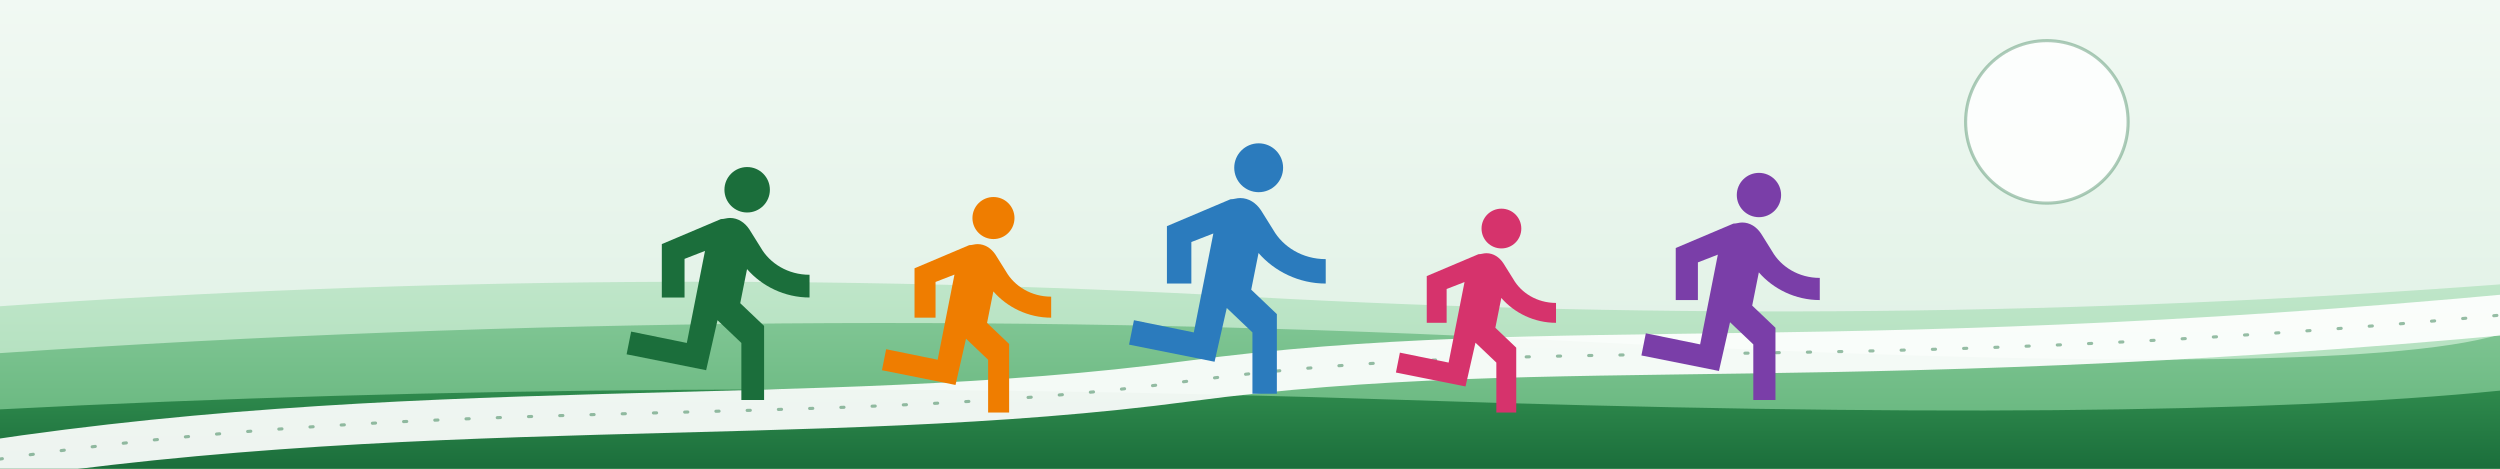
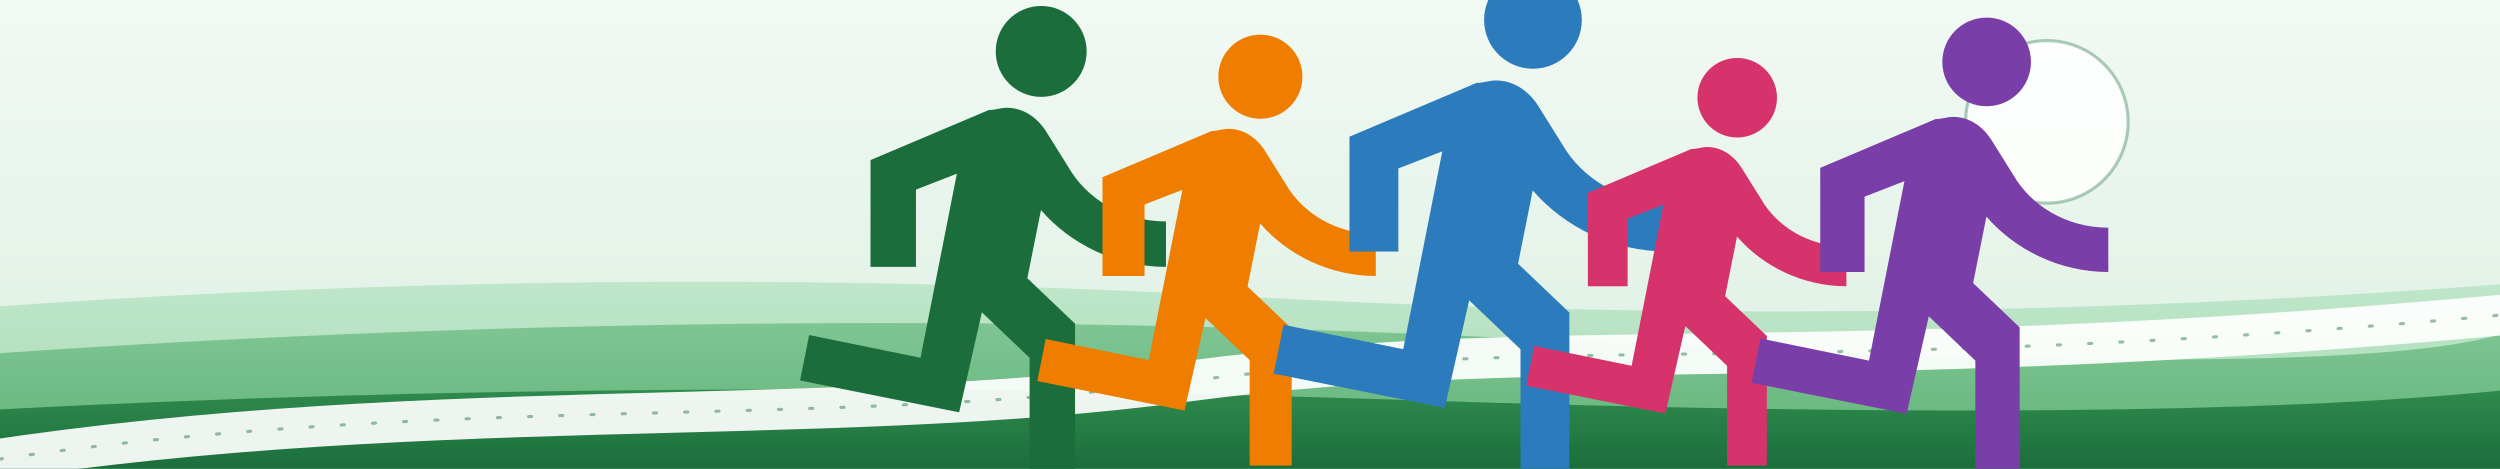
<svg xmlns="http://www.w3.org/2000/svg" viewBox="0 0 1600 300" role="img" aria-label="ランニング仲間をみつけよう" preserveAspectRatio="xMidYMid slice">
  <defs>
    <linearGradient id="sky" x1="0" y1="0" x2="0" y2="1">
      <stop offset="0" stop-color="#f1f9f3" />
      <stop offset="1" stop-color="#dcefe2" />
    </linearGradient>
    <linearGradient id="hill1" x1="0" y1="0" x2="0" y2="1">
      <stop offset="0" stop-color="#bfe6c9" />
      <stop offset="1" stop-color="#a7dbb4" />
    </linearGradient>
    <linearGradient id="hill2" x1="0" y1="0" x2="0" y2="1">
      <stop offset="0" stop-color="#7fc593" />
      <stop offset="1" stop-color="#5fb277" />
    </linearGradient>
    <linearGradient id="hill3" x1="0" y1="0" x2="0" y2="1">
      <stop offset="0" stop-color="#2f8a4d" />
      <stop offset="1" stop-color="#1b6e3b" />
    </linearGradient>
    <symbol id="runner" viewBox="0 0 22 22">
      <circle cx="13.5" cy="3.5" r="2" />
      <path d="M9.89 19.38l1-4.4 2.1 2v6h2v-7.5l-2.1-2 .6-3c1.3 1.5 3.3 2.5 5.5 2.5v-2c-1.9 0-3.5-1-4.3-2.4l-1-1.6c-.4-.6-1-1-1.7-1-.3 0-.5.1-.8.1l-5.2 2.2v4.7h2v-3.4l1.8-.7-1.6 8.1-4.9-1-.4 2 7 1.4z" />
    </symbol>
  </defs>
  <rect width="1600" height="300" fill="url(#sky)" />
  <circle cx="1310" cy="78" r="52" fill="#ffffff" opacity="0.85" />
  <circle cx="1310" cy="78" r="52" fill="none" stroke="#1b6e3b" stroke-width="2" opacity="0.35" />
  <path d="M0 196 Q400 168 800 190 T1600 182 V300 H0 Z" fill="url(#hill1)" />
  <path d="M0 226 Q500 192 1000 218 T1600 214 V300 H0 Z" fill="url(#hill2)" />
  <path d="M0 262 Q420 240 900 256 T1600 250 V300 H0 Z" fill="url(#hill3)" />
  <path d="M-40 300 C 260 250 520 276 760 244 C 1000 212 1180 244 1660 196" fill="none" stroke="#ffffff" stroke-width="26" stroke-linecap="round" opacity="0.92" />
  <path d="M-40 300 C 260 250 520 276 760 244 C 1000 212 1180 244 1660 196" fill="none" stroke="#1b6e3b" stroke-width="2" stroke-dasharray="2 18" stroke-linecap="round" opacity="0.45" />
-   <use href="#runner" x="0" y="0" width="160" height="160" transform="translate(380,96)" fill="#1b6e3b" />
-   <use href="#runner" x="0" y="0" width="148" height="148" transform="translate(545,116)" fill="#ef7d00" />
-   <use href="#runner" x="0" y="0" width="172" height="172" transform="translate(700,80)" fill="#2b7bbd" />
-   <use href="#runner" x="0" y="0" width="140" height="140" transform="translate(875,124)" fill="#d6336c" />
-   <use href="#runner" x="0" y="0" width="156" height="156" transform="translate(1030,100)" fill="#7a3ea8" />
+   <use href="#runner" x="0" y="0" width="320" height="320" transform="translate(470,-18)" fill="#1b6e3b" />
+   <use href="#runner" x="0" y="0" width="296" height="296" transform="translate(625,2)" fill="#ef7d00" />
+   <use href="#runner" x="0" y="0" width="344" height="344" transform="translate(770,-42)" fill="#2b7bbd" />
+   <use href="#runner" x="0" y="0" width="280" height="280" transform="translate(940,18)" fill="#d6336c" />
+   <use href="#runner" x="0" y="0" width="312" height="312" transform="translate(1080,-10)" fill="#7a3ea8" />
</svg>
